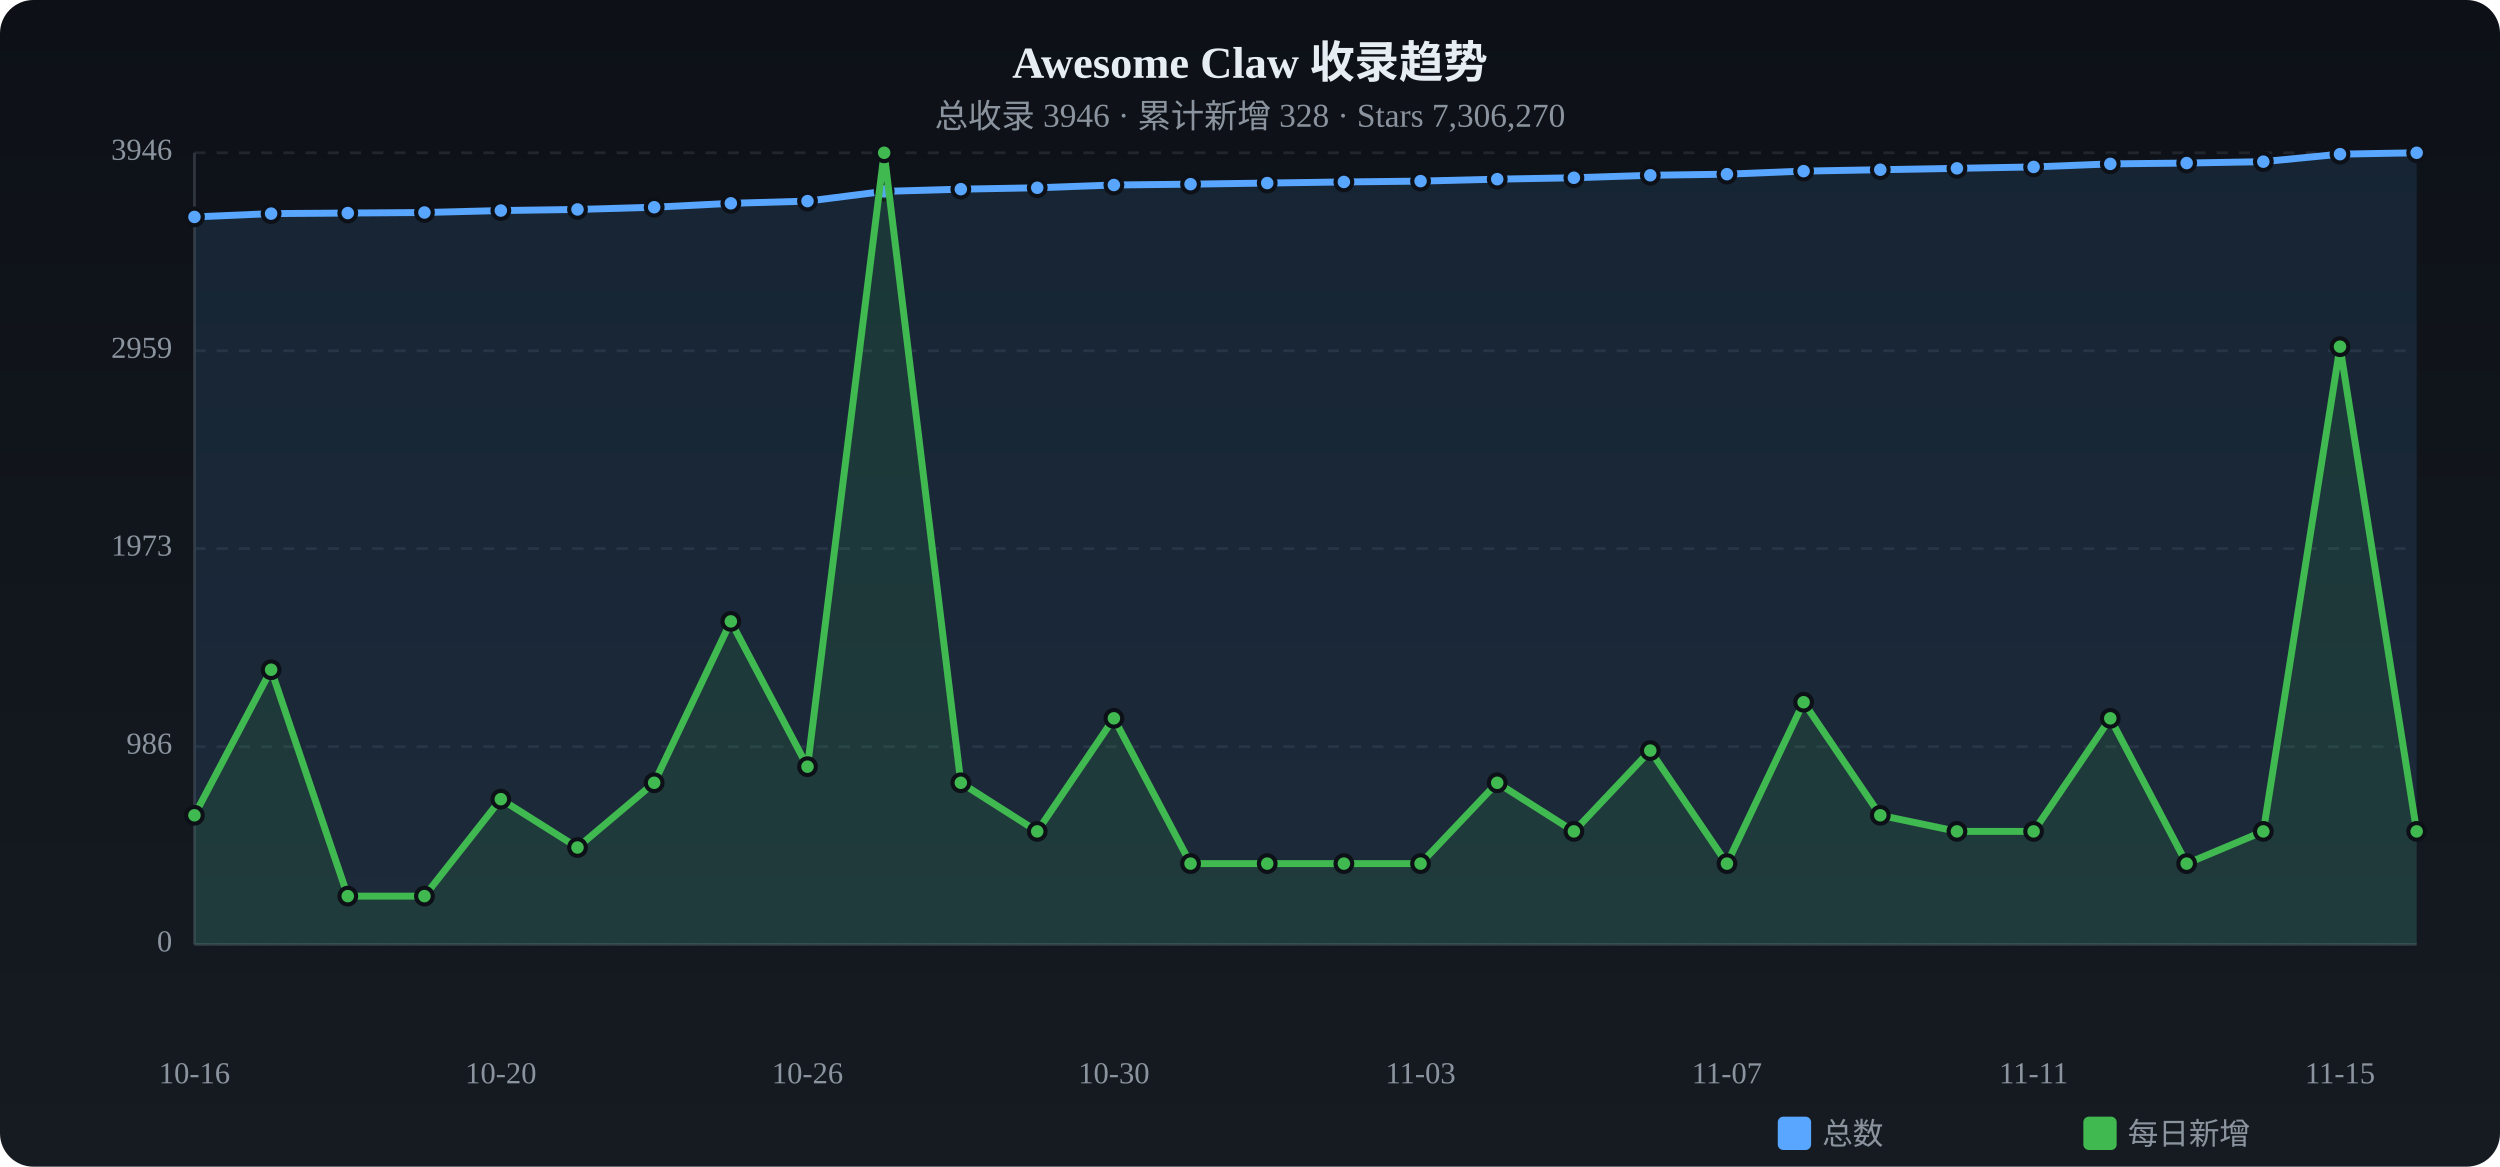
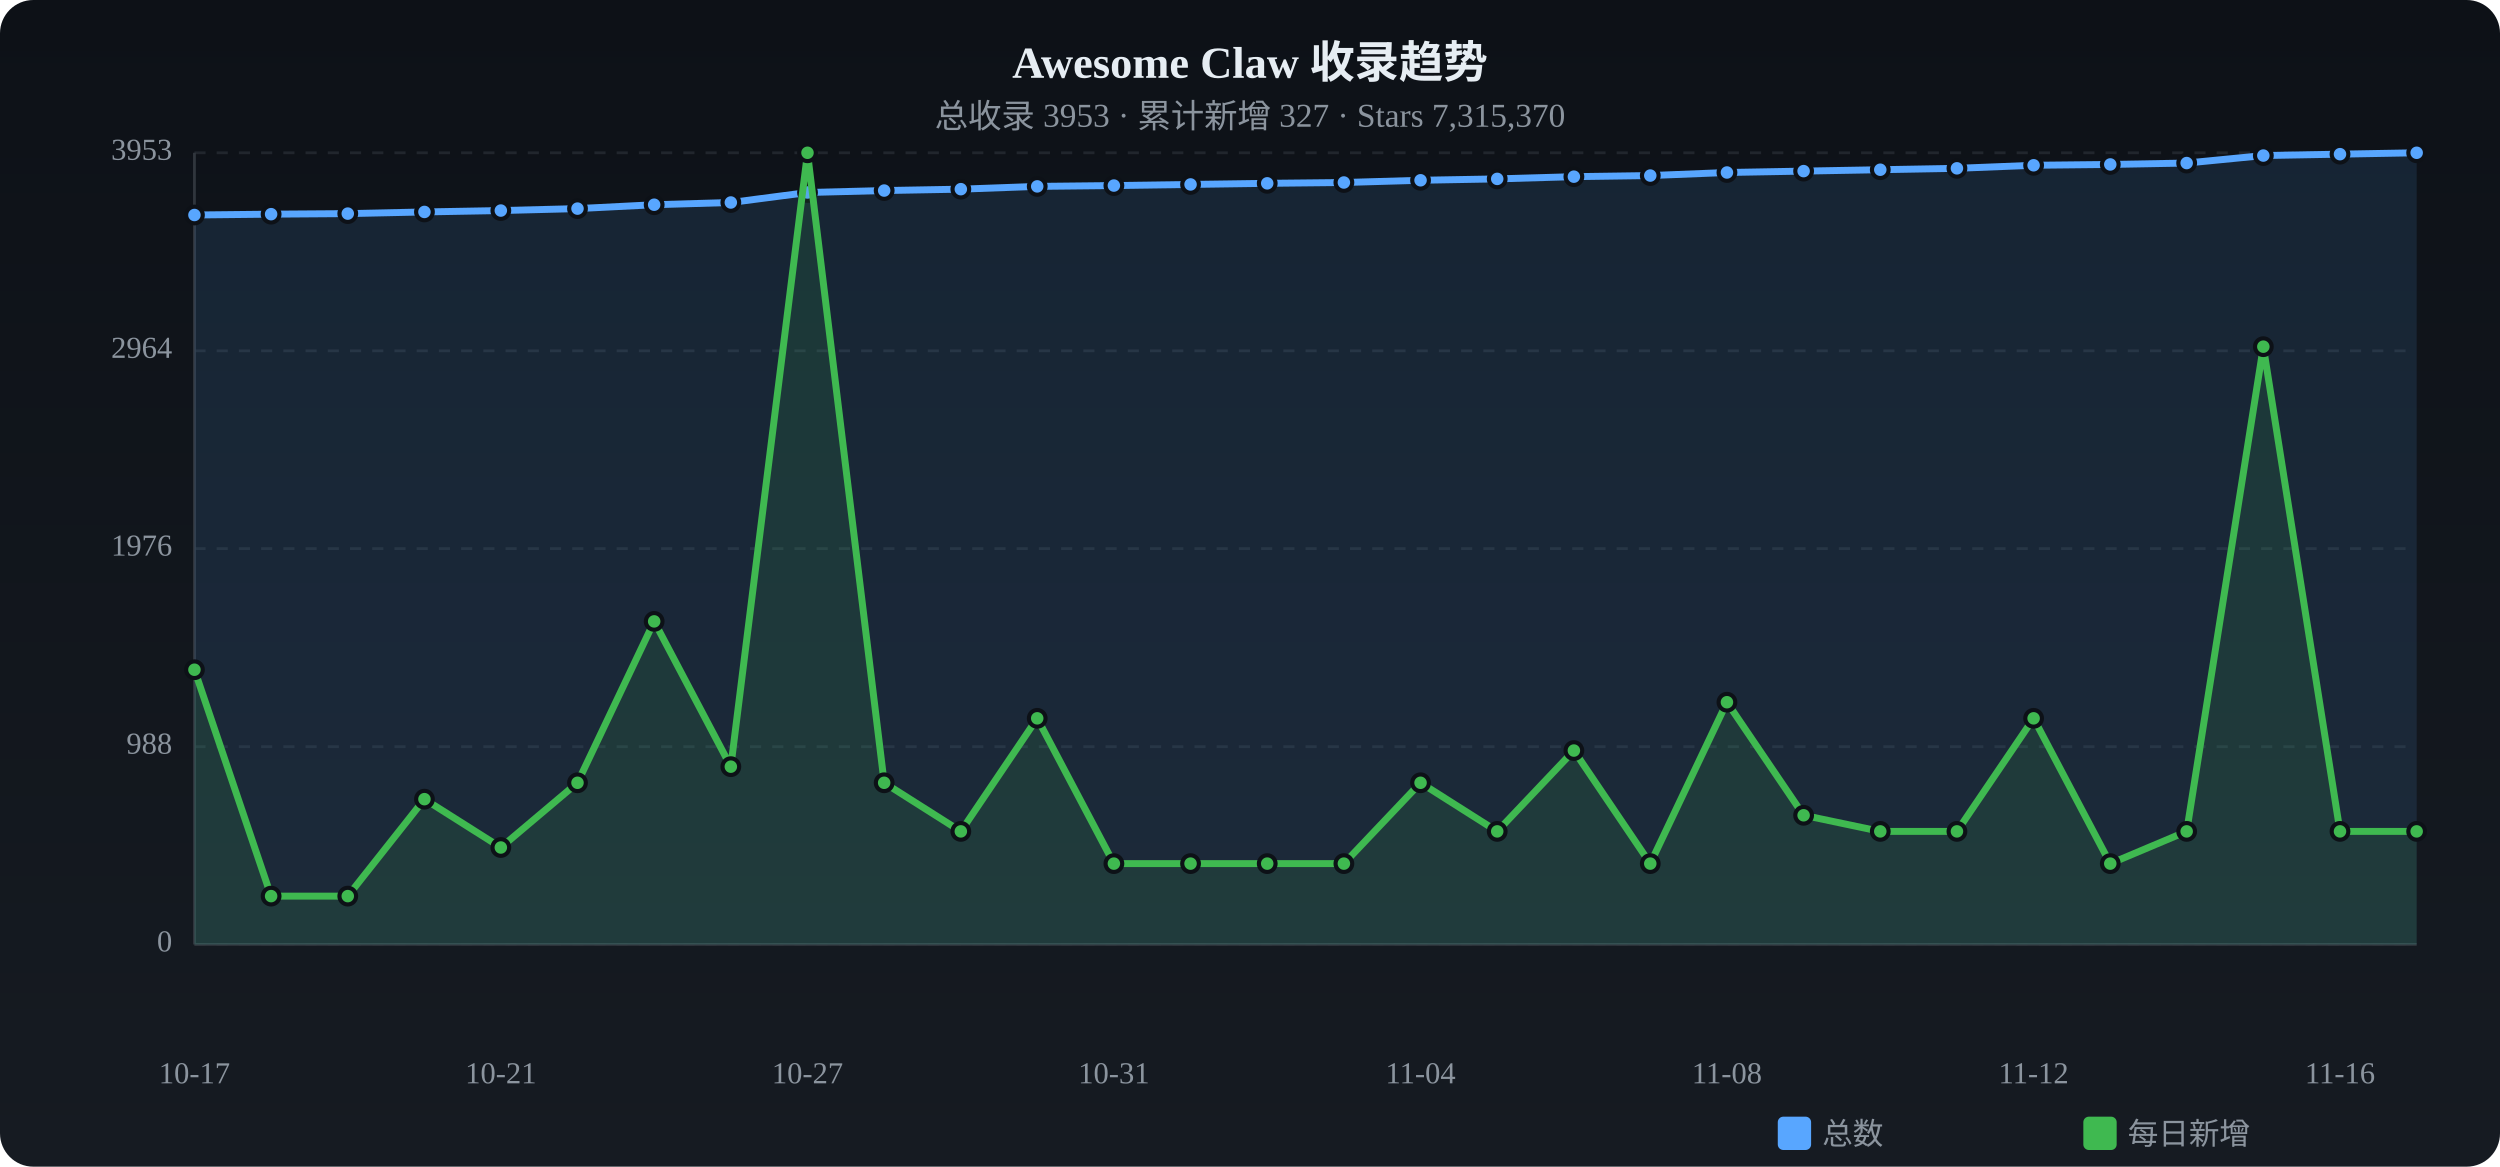
<svg xmlns="http://www.w3.org/2000/svg" viewBox="0 0 900 420" width="900" height="420">
  <defs>
    <linearGradient id="tbg" x1="0%" y1="0%" x2="0%" y2="100%">
      <stop offset="0%" stop-color="#0d1117" />
      <stop offset="100%" stop-color="#161b22" />
    </linearGradient>
  </defs>
  <rect width="900" height="420" rx="12" fill="url(#tbg)" />
  <text x="450.0" y="28" text-anchor="middle" fill="#e6edf3" font-size="16" font-weight="bold">Awesome Claw 收录趋势</text>
-   <text x="450.0" y="46" text-anchor="middle" fill="#8b949e" font-size="12">总收录 3946 · 累计新增 328 · Stars 7,306,270</text>
+   <text x="450.0" y="46" text-anchor="middle" fill="#8b949e" font-size="12">总收录 3953 · 累计新增 327 · Stars 7,315,370</text>
  <text x="62" y="340.0" text-anchor="end" fill="#8b949e" font-size="11" dominant-baseline="middle">0</text>
  <line x1="70" y1="340.0" x2="870" y2="340.0" stroke="#21262d" stroke-dasharray="4 4" />
-   <text x="62" y="268.8" text-anchor="end" fill="#8b949e" font-size="11" dominant-baseline="middle">986</text>
+   <text x="62" y="268.8" text-anchor="end" fill="#8b949e" font-size="11" dominant-baseline="middle">988</text>
  <line x1="70" y1="268.8" x2="870" y2="268.8" stroke="#21262d" stroke-dasharray="4 4" />
-   <text x="62" y="197.5" text-anchor="end" fill="#8b949e" font-size="11" dominant-baseline="middle">1973</text>
+   <text x="62" y="197.5" text-anchor="end" fill="#8b949e" font-size="11" dominant-baseline="middle">1976</text>
  <line x1="70" y1="197.5" x2="870" y2="197.5" stroke="#21262d" stroke-dasharray="4 4" />
-   <text x="62" y="126.3" text-anchor="end" fill="#8b949e" font-size="11" dominant-baseline="middle">2959</text>
+   <text x="62" y="126.3" text-anchor="end" fill="#8b949e" font-size="11" dominant-baseline="middle">2964</text>
  <line x1="70" y1="126.3" x2="870" y2="126.3" stroke="#21262d" stroke-dasharray="4 4" />
-   <text x="62" y="55.0" text-anchor="end" fill="#8b949e" font-size="11" dominant-baseline="middle">3946</text>
+   <text x="62" y="55.0" text-anchor="end" fill="#8b949e" font-size="11" dominant-baseline="middle">3953</text>
  <line x1="70" y1="55.0" x2="870" y2="55.0" stroke="#21262d" stroke-dasharray="4 4" />
  <line x1="70" y1="55" x2="70" y2="340" stroke="#30363d" />
  <line x1="70" y1="340" x2="870" y2="340" stroke="#30363d" />
-   <path d="M70.0,78.1 L97.6,76.9 L125.2,76.7 L152.8,76.5 L180.3,75.8 L207.9,75.4 L235.5,74.6 L263.1,73.2 L290.7,72.4 L318.3,68.9 L345.9,68.1 L373.4,67.6 L401.0,66.6 L428.6,66.3 L456.2,65.9 L483.8,65.5 L511.4,65.2 L539.0,64.5 L566.6,64.0 L594.1,63.1 L621.7,62.7 L649.3,61.6 L676.9,61.1 L704.5,60.6 L732.1,60.1 L759.7,59.0 L787.2,58.7 L814.8,58.2 L842.4,55.5 L870.0,55.0 L870.0,340 L70.0,340 Z" fill="#58a6ff" opacity="0.12" />
-   <polyline points="70.0,78.1 97.6,76.9 125.2,76.7 152.8,76.5 180.3,75.8 207.9,75.4 235.5,74.6 263.1,73.2 290.7,72.4 318.3,68.9 345.9,68.1 373.4,67.6 401.0,66.6 428.6,66.3 456.2,65.9 483.8,65.5 511.4,65.2 539.0,64.5 566.6,64.0 594.1,63.1 621.7,62.7 649.3,61.6 676.9,61.1 704.5,60.6 732.1,60.1 759.7,59.0 787.2,58.7 814.8,58.2 842.4,55.5 870.0,55.0" fill="none" stroke="#58a6ff" stroke-width="2.5" stroke-linecap="round" stroke-linejoin="round" />
-   <circle cx="70.0" cy="78.1" r="3" fill="#58a6ff" stroke="#0d1117" stroke-width="1.5" />
-   <circle cx="97.6" cy="76.9" r="3" fill="#58a6ff" stroke="#0d1117" stroke-width="1.5" />
-   <circle cx="125.2" cy="76.7" r="3" fill="#58a6ff" stroke="#0d1117" stroke-width="1.5" />
-   <circle cx="152.8" cy="76.5" r="3" fill="#58a6ff" stroke="#0d1117" stroke-width="1.5" />
+   <path d="M70.0,77.4 L97.6,77.1 L125.2,76.9 L152.8,76.3 L180.3,75.8 L207.9,75.1 L235.5,73.7 L263.1,72.9 L290.7,69.3 L318.3,68.6 L345.9,68.1 L373.4,67.1 L401.0,66.8 L428.6,66.4 L456.2,66.0 L483.8,65.7 L511.4,64.9 L539.0,64.4 L566.6,63.6 L594.1,63.2 L621.7,62.1 L649.3,61.6 L676.9,61.1 L704.5,60.6 L732.1,59.5 L759.7,59.2 L787.2,58.7 L814.8,56.0 L842.4,55.5 L870.0,55.0 L870.0,340 L70.0,340 Z" fill="#58a6ff" opacity="0.12" />
+   <polyline points="70.0,77.4 97.6,77.1 125.2,76.9 152.8,76.3 180.3,75.8 207.9,75.1 235.5,73.7 263.1,72.9 290.7,69.3 318.3,68.6 345.9,68.1 373.4,67.1 401.0,66.8 428.6,66.4 456.2,66.0 483.8,65.7 511.4,64.9 539.0,64.4 566.6,63.6 594.1,63.2 621.7,62.1 649.3,61.6 676.9,61.1 704.5,60.6 732.1,59.5 759.7,59.2 787.2,58.7 814.8,56.0 842.4,55.5 870.0,55.0" fill="none" stroke="#58a6ff" stroke-width="2.5" stroke-linecap="round" stroke-linejoin="round" />
+   <circle cx="70.0" cy="77.4" r="3" fill="#58a6ff" stroke="#0d1117" stroke-width="1.5" />
+   <circle cx="97.6" cy="77.1" r="3" fill="#58a6ff" stroke="#0d1117" stroke-width="1.5" />
+   <circle cx="125.2" cy="76.9" r="3" fill="#58a6ff" stroke="#0d1117" stroke-width="1.5" />
+   <circle cx="152.8" cy="76.3" r="3" fill="#58a6ff" stroke="#0d1117" stroke-width="1.5" />
  <circle cx="180.3" cy="75.8" r="3" fill="#58a6ff" stroke="#0d1117" stroke-width="1.5" />
-   <circle cx="207.9" cy="75.4" r="3" fill="#58a6ff" stroke="#0d1117" stroke-width="1.5" />
-   <circle cx="235.5" cy="74.6" r="3" fill="#58a6ff" stroke="#0d1117" stroke-width="1.5" />
-   <circle cx="263.1" cy="73.2" r="3" fill="#58a6ff" stroke="#0d1117" stroke-width="1.5" />
-   <circle cx="290.7" cy="72.4" r="3" fill="#58a6ff" stroke="#0d1117" stroke-width="1.5" />
-   <circle cx="318.3" cy="68.9" r="3" fill="#58a6ff" stroke="#0d1117" stroke-width="1.5" />
+   <circle cx="207.9" cy="75.1" r="3" fill="#58a6ff" stroke="#0d1117" stroke-width="1.5" />
+   <circle cx="235.5" cy="73.7" r="3" fill="#58a6ff" stroke="#0d1117" stroke-width="1.5" />
+   <circle cx="263.1" cy="72.9" r="3" fill="#58a6ff" stroke="#0d1117" stroke-width="1.5" />
+   <circle cx="290.7" cy="69.3" r="3" fill="#58a6ff" stroke="#0d1117" stroke-width="1.5" />
+   <circle cx="318.3" cy="68.6" r="3" fill="#58a6ff" stroke="#0d1117" stroke-width="1.5" />
  <circle cx="345.9" cy="68.1" r="3" fill="#58a6ff" stroke="#0d1117" stroke-width="1.5" />
-   <circle cx="373.4" cy="67.6" r="3" fill="#58a6ff" stroke="#0d1117" stroke-width="1.5" />
-   <circle cx="401.0" cy="66.6" r="3" fill="#58a6ff" stroke="#0d1117" stroke-width="1.5" />
-   <circle cx="428.6" cy="66.3" r="3" fill="#58a6ff" stroke="#0d1117" stroke-width="1.5" />
-   <circle cx="456.2" cy="65.9" r="3" fill="#58a6ff" stroke="#0d1117" stroke-width="1.5" />
-   <circle cx="483.8" cy="65.5" r="3" fill="#58a6ff" stroke="#0d1117" stroke-width="1.5" />
-   <circle cx="511.4" cy="65.2" r="3" fill="#58a6ff" stroke="#0d1117" stroke-width="1.5" />
-   <circle cx="539.0" cy="64.5" r="3" fill="#58a6ff" stroke="#0d1117" stroke-width="1.5" />
-   <circle cx="566.6" cy="64.0" r="3" fill="#58a6ff" stroke="#0d1117" stroke-width="1.5" />
-   <circle cx="594.1" cy="63.1" r="3" fill="#58a6ff" stroke="#0d1117" stroke-width="1.5" />
-   <circle cx="621.7" cy="62.7" r="3" fill="#58a6ff" stroke="#0d1117" stroke-width="1.5" />
+   <circle cx="373.4" cy="67.1" r="3" fill="#58a6ff" stroke="#0d1117" stroke-width="1.5" />
+   <circle cx="401.0" cy="66.8" r="3" fill="#58a6ff" stroke="#0d1117" stroke-width="1.5" />
+   <circle cx="428.6" cy="66.4" r="3" fill="#58a6ff" stroke="#0d1117" stroke-width="1.5" />
+   <circle cx="456.2" cy="66.0" r="3" fill="#58a6ff" stroke="#0d1117" stroke-width="1.5" />
+   <circle cx="483.8" cy="65.7" r="3" fill="#58a6ff" stroke="#0d1117" stroke-width="1.5" />
+   <circle cx="511.4" cy="64.9" r="3" fill="#58a6ff" stroke="#0d1117" stroke-width="1.5" />
+   <circle cx="539.0" cy="64.4" r="3" fill="#58a6ff" stroke="#0d1117" stroke-width="1.5" />
+   <circle cx="566.6" cy="63.6" r="3" fill="#58a6ff" stroke="#0d1117" stroke-width="1.5" />
+   <circle cx="594.1" cy="63.2" r="3" fill="#58a6ff" stroke="#0d1117" stroke-width="1.5" />
+   <circle cx="621.7" cy="62.1" r="3" fill="#58a6ff" stroke="#0d1117" stroke-width="1.5" />
  <circle cx="649.3" cy="61.6" r="3" fill="#58a6ff" stroke="#0d1117" stroke-width="1.5" />
  <circle cx="676.9" cy="61.1" r="3" fill="#58a6ff" stroke="#0d1117" stroke-width="1.5" />
  <circle cx="704.5" cy="60.6" r="3" fill="#58a6ff" stroke="#0d1117" stroke-width="1.5" />
-   <circle cx="732.1" cy="60.1" r="3" fill="#58a6ff" stroke="#0d1117" stroke-width="1.5" />
-   <circle cx="759.7" cy="59.0" r="3" fill="#58a6ff" stroke="#0d1117" stroke-width="1.5" />
+   <circle cx="732.1" cy="59.5" r="3" fill="#58a6ff" stroke="#0d1117" stroke-width="1.5" />
+   <circle cx="759.7" cy="59.2" r="3" fill="#58a6ff" stroke="#0d1117" stroke-width="1.5" />
  <circle cx="787.2" cy="58.7" r="3" fill="#58a6ff" stroke="#0d1117" stroke-width="1.5" />
-   <circle cx="814.8" cy="58.2" r="3" fill="#58a6ff" stroke="#0d1117" stroke-width="1.5" />
+   <circle cx="814.8" cy="56.0" r="3" fill="#58a6ff" stroke="#0d1117" stroke-width="1.5" />
  <circle cx="842.4" cy="55.5" r="3" fill="#58a6ff" stroke="#0d1117" stroke-width="1.5" />
  <circle cx="870.0" cy="55.0" r="3" fill="#58a6ff" stroke="#0d1117" stroke-width="1.5" />
-   <path d="M70.0,293.5 L97.6,241.1 L125.2,322.6 L152.8,322.6 L180.3,287.7 L207.9,305.1 L235.5,281.8 L263.1,223.7 L290.7,276.0 L318.3,55.0 L345.9,281.8 L373.4,299.3 L401.0,258.6 L428.6,310.9 L456.2,310.9 L483.8,310.9 L511.4,310.9 L539.0,281.8 L566.6,299.3 L594.1,270.2 L621.7,310.9 L649.3,252.8 L676.9,293.5 L704.5,299.3 L732.1,299.3 L759.7,258.6 L787.2,310.9 L814.8,299.3 L842.4,124.8 L870.0,299.3 L870.0,340 L70.0,340 Z" fill="#3fb950" opacity="0.12" />
-   <polyline points="70.0,293.5 97.6,241.1 125.2,322.6 152.8,322.6 180.3,287.7 207.9,305.1 235.5,281.8 263.1,223.7 290.7,276.0 318.3,55.0 345.9,281.8 373.4,299.3 401.0,258.6 428.6,310.9 456.2,310.9 483.8,310.9 511.4,310.9 539.0,281.8 566.6,299.3 594.1,270.2 621.7,310.9 649.3,252.8 676.9,293.5 704.5,299.3 732.1,299.3 759.7,258.6 787.2,310.9 814.8,299.3 842.4,124.8 870.0,299.3" fill="none" stroke="#3fb950" stroke-width="2.5" stroke-linecap="round" stroke-linejoin="round" />
-   <circle cx="70.0" cy="293.5" r="3" fill="#3fb950" stroke="#0d1117" stroke-width="1.5" />
-   <circle cx="97.6" cy="241.1" r="3" fill="#3fb950" stroke="#0d1117" stroke-width="1.5" />
+   <path d="M70.0,241.1 L97.6,322.6 L125.2,322.6 L152.8,287.7 L180.3,305.1 L207.9,281.8 L235.5,223.7 L263.1,276.0 L290.7,55.0 L318.3,281.8 L345.9,299.3 L373.4,258.6 L401.0,310.9 L428.6,310.9 L456.2,310.9 L483.8,310.9 L511.4,281.8 L539.0,299.3 L566.6,270.2 L594.1,310.9 L621.7,252.8 L649.3,293.5 L676.9,299.3 L704.5,299.3 L732.1,258.6 L759.7,310.9 L787.2,299.3 L814.8,124.8 L842.4,299.3 L870.0,299.3 L870.0,340 L70.0,340 Z" fill="#3fb950" opacity="0.12" />
+   <polyline points="70.0,241.1 97.6,322.6 125.2,322.6 152.8,287.7 180.3,305.1 207.9,281.8 235.5,223.7 263.1,276.0 290.7,55.0 318.3,281.8 345.9,299.3 373.4,258.6 401.0,310.9 428.6,310.9 456.2,310.9 483.8,310.9 511.4,281.8 539.0,299.3 566.6,270.2 594.1,310.9 621.7,252.8 649.3,293.5 676.9,299.3 704.5,299.3 732.1,258.6 759.7,310.9 787.2,299.3 814.8,124.8 842.4,299.3 870.0,299.3" fill="none" stroke="#3fb950" stroke-width="2.5" stroke-linecap="round" stroke-linejoin="round" />
+   <circle cx="70.0" cy="241.1" r="3" fill="#3fb950" stroke="#0d1117" stroke-width="1.5" />
+   <circle cx="97.6" cy="322.6" r="3" fill="#3fb950" stroke="#0d1117" stroke-width="1.5" />
  <circle cx="125.2" cy="322.6" r="3" fill="#3fb950" stroke="#0d1117" stroke-width="1.5" />
-   <circle cx="152.8" cy="322.6" r="3" fill="#3fb950" stroke="#0d1117" stroke-width="1.5" />
-   <circle cx="180.3" cy="287.7" r="3" fill="#3fb950" stroke="#0d1117" stroke-width="1.5" />
-   <circle cx="207.9" cy="305.1" r="3" fill="#3fb950" stroke="#0d1117" stroke-width="1.5" />
-   <circle cx="235.5" cy="281.8" r="3" fill="#3fb950" stroke="#0d1117" stroke-width="1.5" />
-   <circle cx="263.1" cy="223.7" r="3" fill="#3fb950" stroke="#0d1117" stroke-width="1.5" />
-   <circle cx="290.7" cy="276.0" r="3" fill="#3fb950" stroke="#0d1117" stroke-width="1.5" />
-   <circle cx="318.3" cy="55.0" r="3" fill="#3fb950" stroke="#0d1117" stroke-width="1.5" />
-   <circle cx="345.9" cy="281.8" r="3" fill="#3fb950" stroke="#0d1117" stroke-width="1.5" />
-   <circle cx="373.4" cy="299.3" r="3" fill="#3fb950" stroke="#0d1117" stroke-width="1.5" />
-   <circle cx="401.0" cy="258.6" r="3" fill="#3fb950" stroke="#0d1117" stroke-width="1.5" />
+   <circle cx="152.8" cy="287.7" r="3" fill="#3fb950" stroke="#0d1117" stroke-width="1.5" />
+   <circle cx="180.3" cy="305.1" r="3" fill="#3fb950" stroke="#0d1117" stroke-width="1.5" />
+   <circle cx="207.9" cy="281.8" r="3" fill="#3fb950" stroke="#0d1117" stroke-width="1.5" />
+   <circle cx="235.5" cy="223.7" r="3" fill="#3fb950" stroke="#0d1117" stroke-width="1.5" />
+   <circle cx="263.1" cy="276.0" r="3" fill="#3fb950" stroke="#0d1117" stroke-width="1.5" />
+   <circle cx="290.7" cy="55.0" r="3" fill="#3fb950" stroke="#0d1117" stroke-width="1.5" />
+   <circle cx="318.3" cy="281.8" r="3" fill="#3fb950" stroke="#0d1117" stroke-width="1.5" />
+   <circle cx="345.9" cy="299.3" r="3" fill="#3fb950" stroke="#0d1117" stroke-width="1.5" />
+   <circle cx="373.4" cy="258.6" r="3" fill="#3fb950" stroke="#0d1117" stroke-width="1.5" />
+   <circle cx="401.0" cy="310.9" r="3" fill="#3fb950" stroke="#0d1117" stroke-width="1.5" />
  <circle cx="428.6" cy="310.9" r="3" fill="#3fb950" stroke="#0d1117" stroke-width="1.5" />
  <circle cx="456.2" cy="310.9" r="3" fill="#3fb950" stroke="#0d1117" stroke-width="1.5" />
  <circle cx="483.8" cy="310.9" r="3" fill="#3fb950" stroke="#0d1117" stroke-width="1.5" />
-   <circle cx="511.4" cy="310.9" r="3" fill="#3fb950" stroke="#0d1117" stroke-width="1.5" />
-   <circle cx="539.0" cy="281.8" r="3" fill="#3fb950" stroke="#0d1117" stroke-width="1.5" />
-   <circle cx="566.6" cy="299.3" r="3" fill="#3fb950" stroke="#0d1117" stroke-width="1.5" />
-   <circle cx="594.1" cy="270.2" r="3" fill="#3fb950" stroke="#0d1117" stroke-width="1.5" />
-   <circle cx="621.7" cy="310.9" r="3" fill="#3fb950" stroke="#0d1117" stroke-width="1.5" />
-   <circle cx="649.3" cy="252.8" r="3" fill="#3fb950" stroke="#0d1117" stroke-width="1.5" />
-   <circle cx="676.9" cy="293.5" r="3" fill="#3fb950" stroke="#0d1117" stroke-width="1.5" />
+   <circle cx="511.4" cy="281.8" r="3" fill="#3fb950" stroke="#0d1117" stroke-width="1.5" />
+   <circle cx="539.0" cy="299.3" r="3" fill="#3fb950" stroke="#0d1117" stroke-width="1.5" />
+   <circle cx="566.6" cy="270.2" r="3" fill="#3fb950" stroke="#0d1117" stroke-width="1.5" />
+   <circle cx="594.1" cy="310.9" r="3" fill="#3fb950" stroke="#0d1117" stroke-width="1.5" />
+   <circle cx="621.7" cy="252.8" r="3" fill="#3fb950" stroke="#0d1117" stroke-width="1.5" />
+   <circle cx="649.3" cy="293.5" r="3" fill="#3fb950" stroke="#0d1117" stroke-width="1.5" />
+   <circle cx="676.9" cy="299.3" r="3" fill="#3fb950" stroke="#0d1117" stroke-width="1.5" />
  <circle cx="704.5" cy="299.3" r="3" fill="#3fb950" stroke="#0d1117" stroke-width="1.5" />
-   <circle cx="732.1" cy="299.3" r="3" fill="#3fb950" stroke="#0d1117" stroke-width="1.5" />
-   <circle cx="759.7" cy="258.6" r="3" fill="#3fb950" stroke="#0d1117" stroke-width="1.5" />
-   <circle cx="787.2" cy="310.9" r="3" fill="#3fb950" stroke="#0d1117" stroke-width="1.5" />
-   <circle cx="814.8" cy="299.3" r="3" fill="#3fb950" stroke="#0d1117" stroke-width="1.5" />
-   <circle cx="842.4" cy="124.8" r="3" fill="#3fb950" stroke="#0d1117" stroke-width="1.5" />
+   <circle cx="732.1" cy="258.6" r="3" fill="#3fb950" stroke="#0d1117" stroke-width="1.5" />
+   <circle cx="759.7" cy="310.9" r="3" fill="#3fb950" stroke="#0d1117" stroke-width="1.5" />
+   <circle cx="787.2" cy="299.3" r="3" fill="#3fb950" stroke="#0d1117" stroke-width="1.5" />
+   <circle cx="814.8" cy="124.8" r="3" fill="#3fb950" stroke="#0d1117" stroke-width="1.5" />
+   <circle cx="842.4" cy="299.3" r="3" fill="#3fb950" stroke="#0d1117" stroke-width="1.5" />
  <circle cx="870.0" cy="299.3" r="3" fill="#3fb950" stroke="#0d1117" stroke-width="1.5" />
-   <text x="70.0" y="390" text-anchor="middle" fill="#8b949e" font-size="11">10-16</text>
-   <text x="180.3" y="390" text-anchor="middle" fill="#8b949e" font-size="11">10-20</text>
-   <text x="290.7" y="390" text-anchor="middle" fill="#8b949e" font-size="11">10-26</text>
-   <text x="401.0" y="390" text-anchor="middle" fill="#8b949e" font-size="11">10-30</text>
-   <text x="511.4" y="390" text-anchor="middle" fill="#8b949e" font-size="11">11-03</text>
-   <text x="621.7" y="390" text-anchor="middle" fill="#8b949e" font-size="11">11-07</text>
-   <text x="732.1" y="390" text-anchor="middle" fill="#8b949e" font-size="11">11-11</text>
-   <text x="842.4" y="390" text-anchor="middle" fill="#8b949e" font-size="11">11-15</text>
+   <text x="70.0" y="390" text-anchor="middle" fill="#8b949e" font-size="11">10-17</text>
+   <text x="180.3" y="390" text-anchor="middle" fill="#8b949e" font-size="11">10-21</text>
+   <text x="290.7" y="390" text-anchor="middle" fill="#8b949e" font-size="11">10-27</text>
+   <text x="401.0" y="390" text-anchor="middle" fill="#8b949e" font-size="11">10-31</text>
+   <text x="511.4" y="390" text-anchor="middle" fill="#8b949e" font-size="11">11-04</text>
+   <text x="621.7" y="390" text-anchor="middle" fill="#8b949e" font-size="11">11-08</text>
+   <text x="732.1" y="390" text-anchor="middle" fill="#8b949e" font-size="11">11-12</text>
+   <text x="842.4" y="390" text-anchor="middle" fill="#8b949e" font-size="11">11-16</text>
  <rect x="640" y="402" width="12" height="12" rx="2" fill="#58a6ff" />
  <text x="656" y="412" fill="#8b949e" font-size="11">总数</text>
  <rect x="750" y="402" width="12" height="12" rx="2" fill="#3fb950" />
  <text x="766" y="412" fill="#8b949e" font-size="11">每日新增</text>
</svg>
